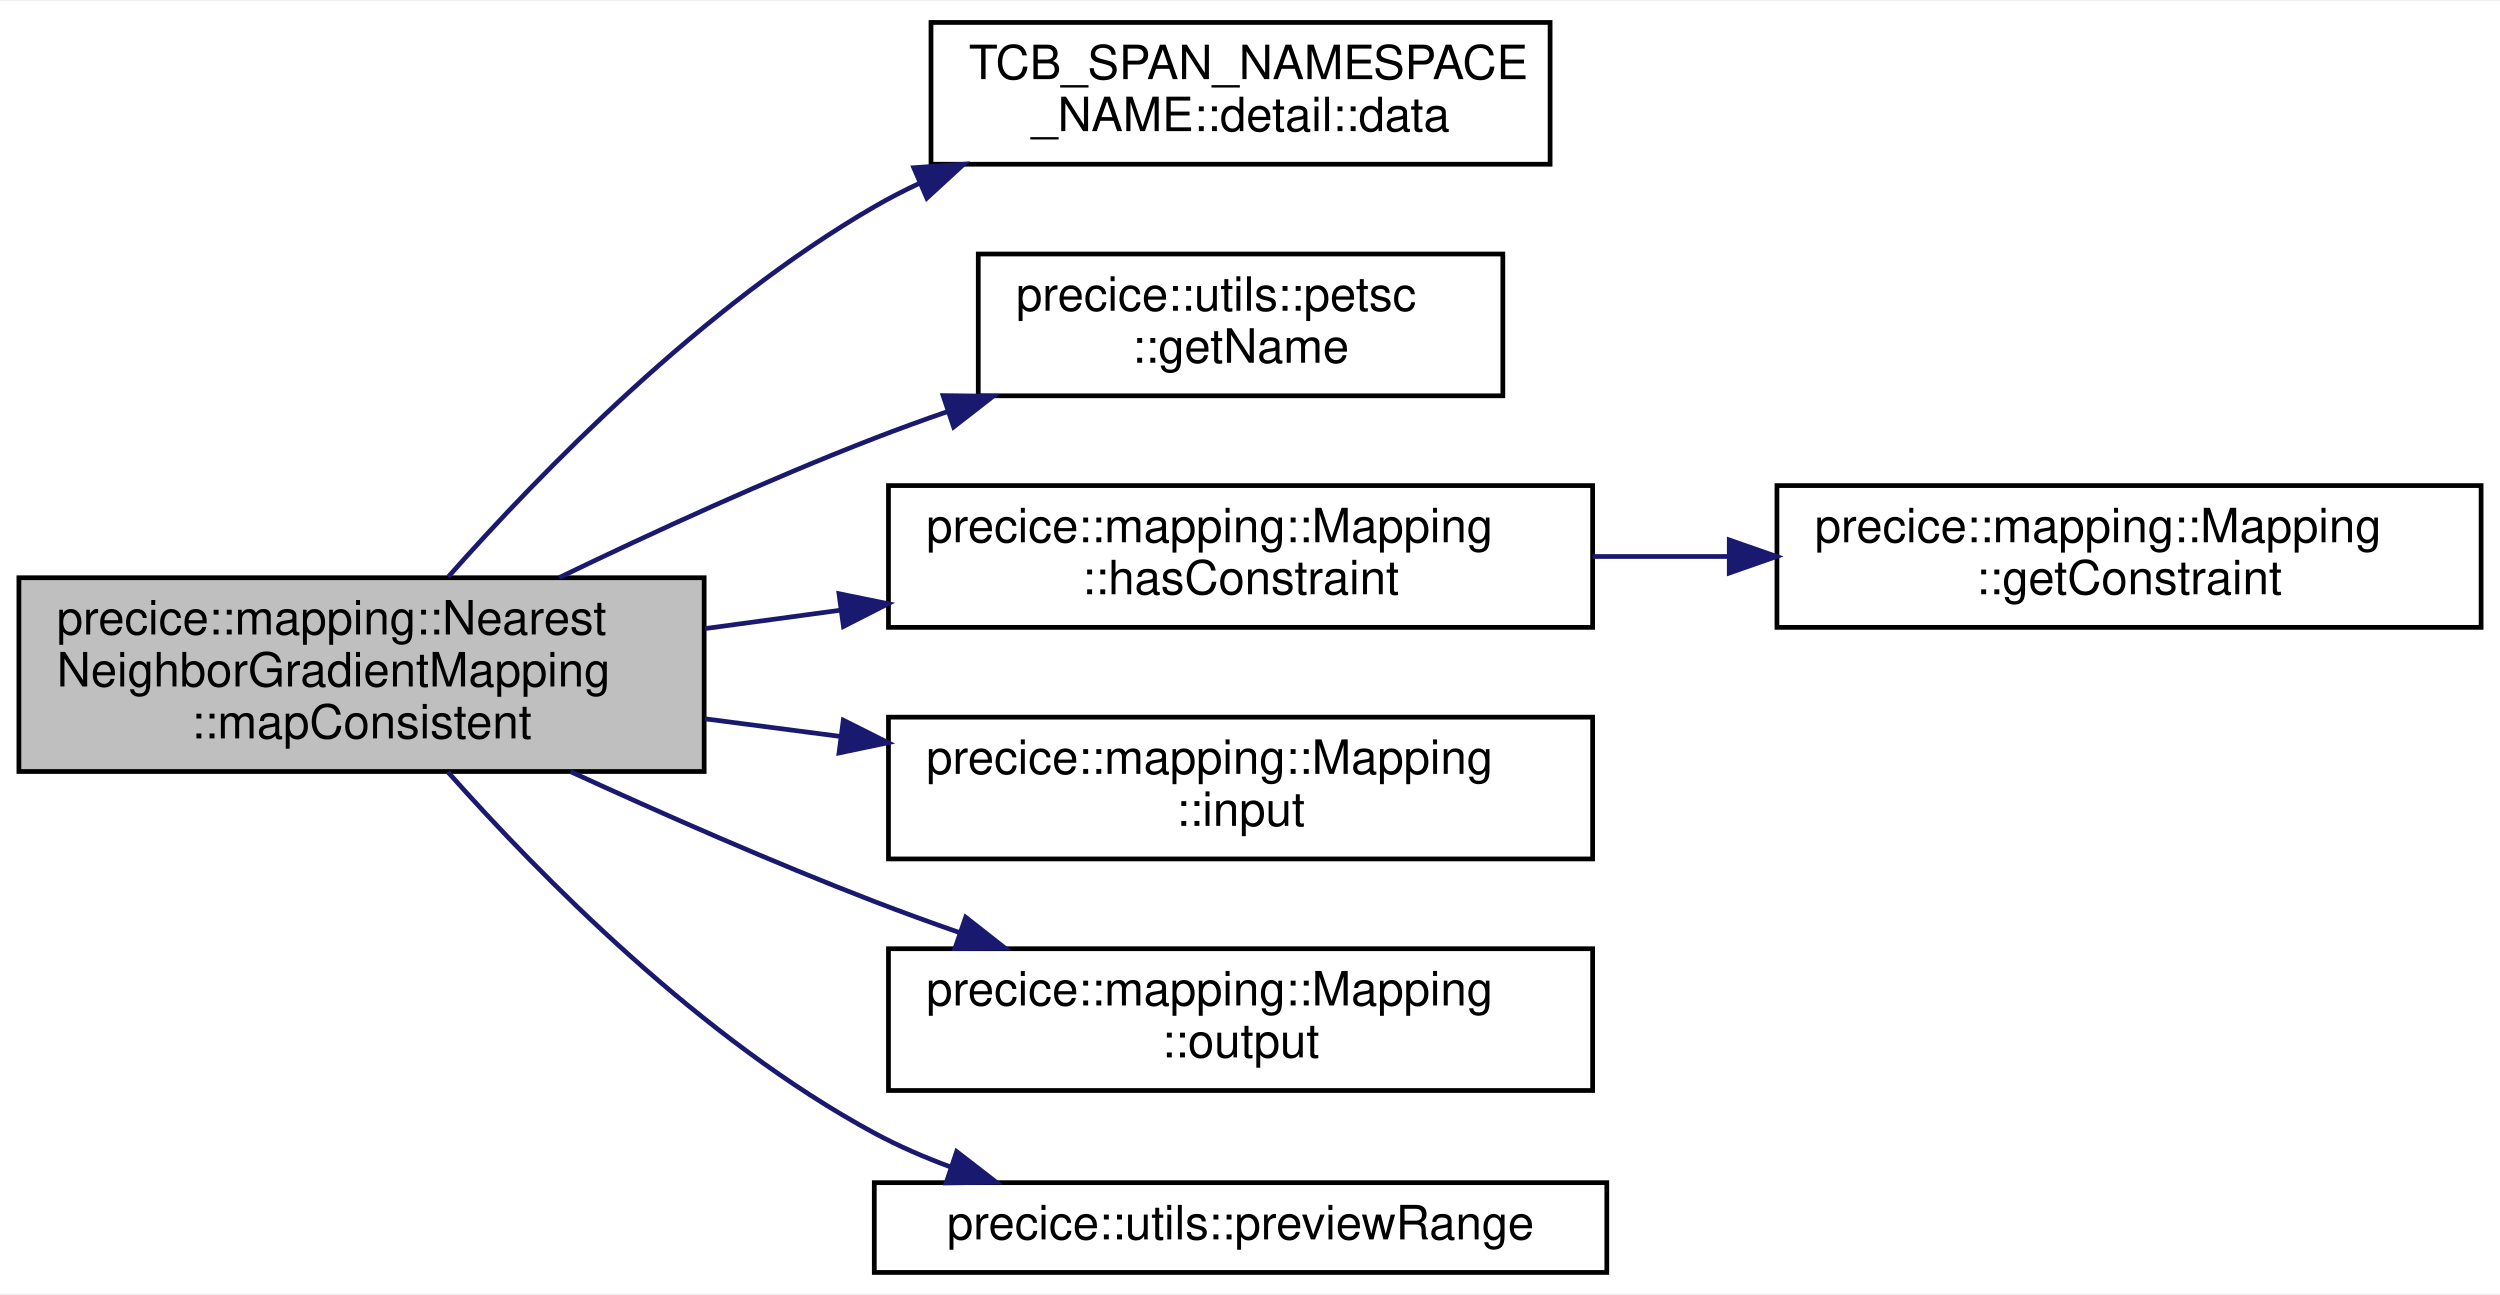
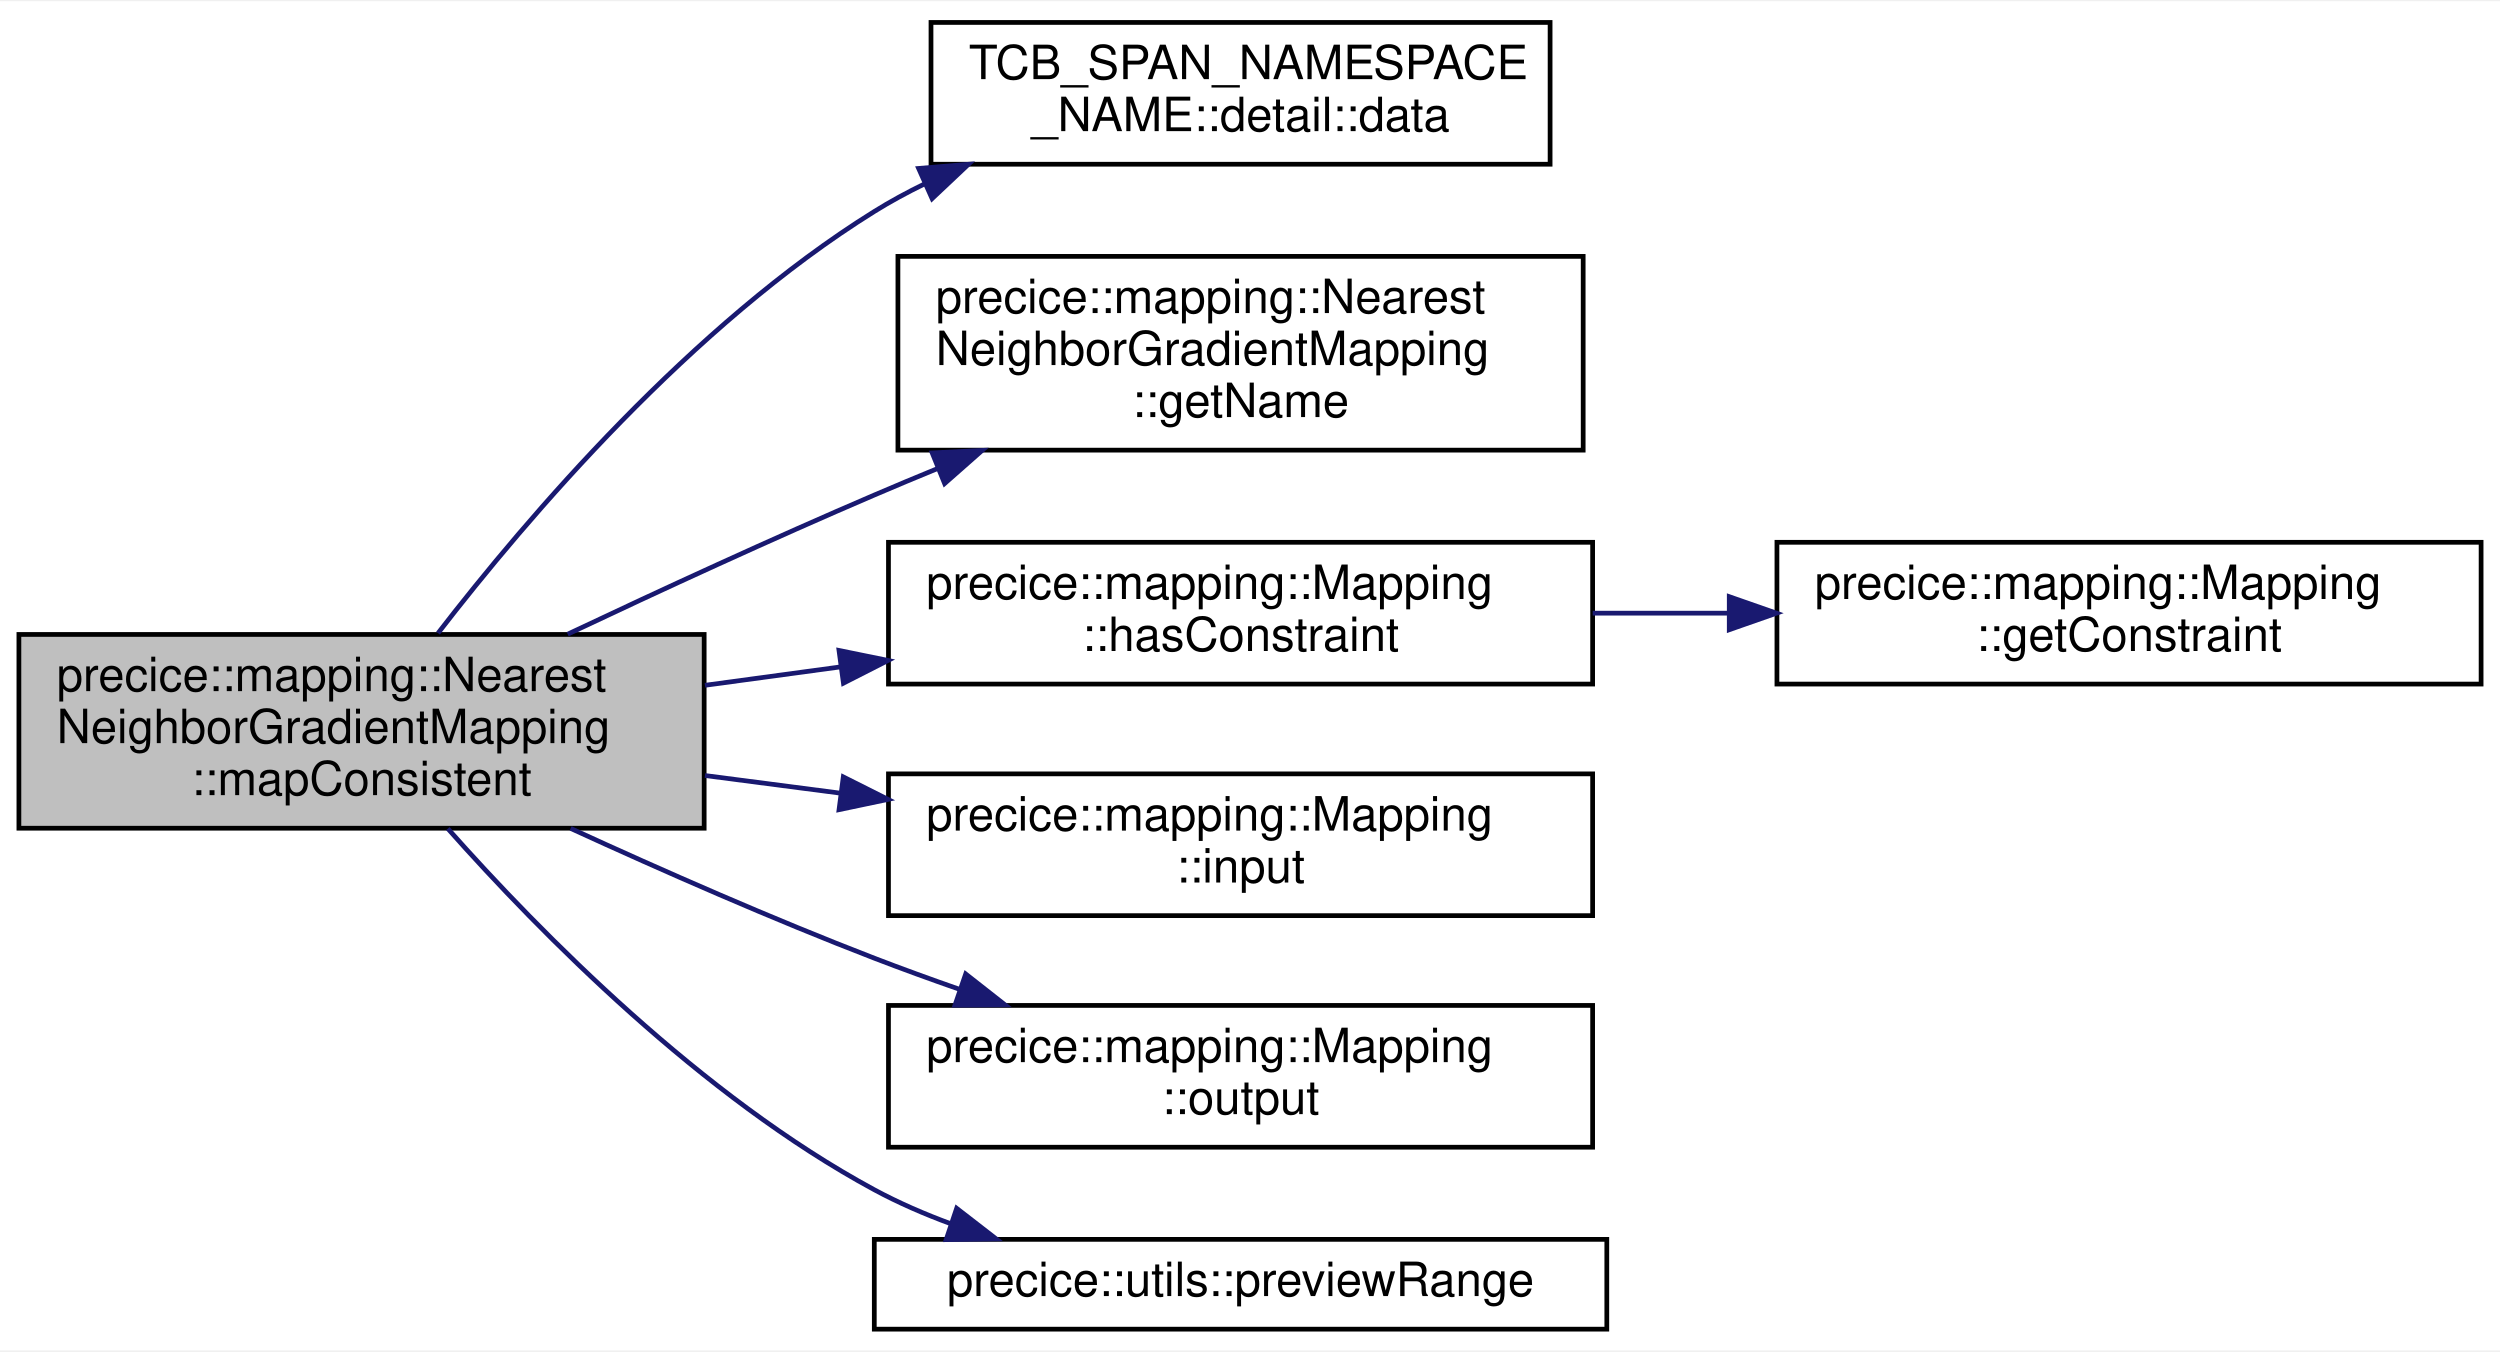
- <svg xmlns="http://www.w3.org/2000/svg" xmlns:xlink="http://www.w3.org/1999/xlink" width="529pt" height="274pt" viewBox="0.00 0.00 529.00 273.50">
-   <g id="graph0" class="graph" transform="scale(1 1) rotate(0) translate(4 269.5)">
-     <polygon fill="white" stroke="transparent" points="-4,4 -4,-269.5 525,-269.5 525,4 -4,4" />
+ <svg xmlns="http://www.w3.org/2000/svg" xmlns:xlink="http://www.w3.org/1999/xlink" width="529pt" height="286pt" viewBox="0.00 0.00 529.00 285.50">
+   <g id="graph0" class="graph" transform="scale(1 1) rotate(0) translate(4 281.5)">
+     <polygon fill="white" stroke="transparent" points="-4,4 -4,-281.5 525,-281.5 525,4 -4,4" />
    <g id="node1" class="node">
      <g id="a_node1">
        <a xlink:title="Maps data using a consistent constraint.">
          <polygon fill="#bfbfbf" stroke="black" points="0,-106.5 0,-147.5 145,-147.5 145,-106.5 0,-106.5" />
          <text text-anchor="start" x="8" y="-135.5" font-family="Helvetica,sans-Serif" font-size="10.00">precice::mapping::Nearest</text>
          <text text-anchor="start" x="8" y="-124.5" font-family="Helvetica,sans-Serif" font-size="10.00">NeighborGradientMapping</text>
          <text text-anchor="middle" x="72.5" y="-113.5" font-family="Helvetica,sans-Serif" font-size="10.00">::mapConsistent</text>
        </a>
      </g>
    </g>
    <g id="node2" class="node">
      <g id="a_node2">
        <a xlink:href="namespaceTCB__SPAN__NAMESPACE__NAME_1_1detail.html#ada90c89c458a0d53c483e767de7b7701" target="_top" xlink:title=" ">
-           <polygon fill="white" stroke="black" points="193,-235 193,-265 324,-265 324,-235 193,-235" />
-           <text text-anchor="start" x="201" y="-253" font-family="Helvetica,sans-Serif" font-size="10.00">TCB_SPAN_NAMESPACE</text>
-           <text text-anchor="middle" x="258.5" y="-242" font-family="Helvetica,sans-Serif" font-size="10.00">_NAME::detail::data</text>
+           <polygon fill="white" stroke="black" points="193,-247 193,-277 324,-277 324,-247 193,-247" />
+           <text text-anchor="start" x="201" y="-265" font-family="Helvetica,sans-Serif" font-size="10.00">TCB_SPAN_NAMESPACE</text>
+           <text text-anchor="middle" x="258.5" y="-254" font-family="Helvetica,sans-Serif" font-size="10.00">_NAME::detail::data</text>
        </a>
      </g>
    </g>
    <g id="edge1" class="edge">
-       <path fill="none" stroke="midnightblue" d="M90.85,-147.69C110.58,-169.98 144.76,-205.05 181,-226 184.04,-227.76 187.23,-229.41 190.51,-230.94" />
-       <polygon fill="midnightblue" stroke="midnightblue" points="189.35,-234.26 199.92,-235 192.12,-227.83 189.35,-234.26" />
+       <path fill="none" stroke="midnightblue" d="M88.69,-147.78C107.7,-172.39 142.45,-213.03 181,-237 184.37,-239.1 187.94,-241.04 191.62,-242.83" />
+       <polygon fill="midnightblue" stroke="midnightblue" points="190.38,-246.11 200.94,-246.99 193.23,-239.72 190.38,-246.11" />
    </g>
    <g id="node3" class="node">
      <g id="a_node3">
-         <a xlink:href="namespaceprecice_1_1utils_1_1petsc.html#a931b5a402aa2dec020afa7af6167d67e" target="_top" xlink:title=" ">
-           <polygon fill="white" stroke="black" points="203,-186 203,-216 314,-216 314,-186 203,-186" />
-           <text text-anchor="start" x="211" y="-204" font-family="Helvetica,sans-Serif" font-size="10.00">precice::utils::petsc</text>
-           <text text-anchor="middle" x="258.5" y="-193" font-family="Helvetica,sans-Serif" font-size="10.00">::getName</text>
+         <a xlink:href="classprecice_1_1mapping_1_1NearestNeighborGradientMapping.html#ac3cec46aec6ea8853f60ce18659159d8" target="_top" xlink:title="name of the nng mapping">
+           <polygon fill="white" stroke="black" points="186,-186.5 186,-227.5 331,-227.5 331,-186.5 186,-186.5" />
+           <text text-anchor="start" x="194" y="-215.5" font-family="Helvetica,sans-Serif" font-size="10.00">precice::mapping::Nearest</text>
+           <text text-anchor="start" x="194" y="-204.5" font-family="Helvetica,sans-Serif" font-size="10.00">NeighborGradientMapping</text>
+           <text text-anchor="middle" x="258.5" y="-193.5" font-family="Helvetica,sans-Serif" font-size="10.00">::getName</text>
        </a>
      </g>
    </g>
    <g id="edge2" class="edge">
-       <path fill="none" stroke="midnightblue" d="M114.3,-147.52C134.16,-157.11 158.54,-168.3 181,-177 186.03,-178.95 191.29,-180.86 196.59,-182.69" />
-       <polygon fill="midnightblue" stroke="midnightblue" points="195.56,-186.04 206.15,-185.91 197.79,-179.4 195.56,-186.04" />
+       <path fill="none" stroke="midnightblue" d="M116.12,-147.56C135.75,-156.84 159.43,-167.76 181,-177 185.36,-178.87 189.88,-180.76 194.44,-182.63" />
+       <polygon fill="midnightblue" stroke="midnightblue" points="193.25,-185.92 203.83,-186.44 195.88,-179.43 193.25,-185.92" />
    </g>
    <g id="node4" class="node">
      <g id="a_node4">
        <a xlink:href="classprecice_1_1mapping_1_1Mapping.html#aeea2d39f5e6ce0eaa97ebe436ff89991" target="_top" xlink:title="Checks whether the mapping has the given constraint or not.">
          <polygon fill="white" stroke="black" points="184,-137 184,-167 333,-167 333,-137 184,-137" />
          <text text-anchor="start" x="192" y="-155" font-family="Helvetica,sans-Serif" font-size="10.00">precice::mapping::Mapping</text>
          <text text-anchor="middle" x="258.5" y="-144" font-family="Helvetica,sans-Serif" font-size="10.00">::hasConstraint</text>
        </a>
      </g>
    </g>
    <g id="edge3" class="edge">
      <path fill="none" stroke="midnightblue" d="M145.17,-136.74C154.6,-138.02 164.34,-139.34 173.95,-140.65" />
      <polygon fill="midnightblue" stroke="midnightblue" points="173.53,-144.12 183.91,-142 174.47,-137.19 173.53,-144.12" />
    </g>
    <g id="node6" class="node">
      <g id="a_node6">
        <a xlink:href="classprecice_1_1mapping_1_1Mapping.html#a61c3c55af467ada2bdd735efa0f960e4" target="_top" xlink:title="Returns pointer to input mesh.">
          <polygon fill="white" stroke="black" points="184,-88 184,-118 333,-118 333,-88 184,-88" />
          <text text-anchor="start" x="192" y="-106" font-family="Helvetica,sans-Serif" font-size="10.00">precice::mapping::Mapping</text>
          <text text-anchor="middle" x="258.5" y="-95" font-family="Helvetica,sans-Serif" font-size="10.00">::input</text>
        </a>
      </g>
    </g>
    <g id="edge5" class="edge">
      <path fill="none" stroke="midnightblue" d="M145.17,-117.65C154.6,-116.42 164.34,-115.15 173.95,-113.9" />
      <polygon fill="midnightblue" stroke="midnightblue" points="174.44,-117.36 183.91,-112.6 173.54,-110.42 174.44,-117.36" />
    </g>
    <g id="node7" class="node">
      <g id="a_node7">
        <a xlink:href="classprecice_1_1mapping_1_1Mapping.html#a07a71a54b71eda6d54510c94fb188e70" target="_top" xlink:title="Returns pointer to output mesh.">
          <polygon fill="white" stroke="black" points="184,-39 184,-69 333,-69 333,-39 184,-39" />
          <text text-anchor="start" x="192" y="-57" font-family="Helvetica,sans-Serif" font-size="10.00">precice::mapping::Mapping</text>
          <text text-anchor="middle" x="258.5" y="-46" font-family="Helvetica,sans-Serif" font-size="10.00">::output</text>
        </a>
      </g>
    </g>
    <g id="edge6" class="edge">
      <path fill="none" stroke="midnightblue" d="M116.74,-106.46C136.19,-97.54 159.54,-87.27 181,-79 186.82,-76.76 192.93,-74.54 199.06,-72.4" />
      <polygon fill="midnightblue" stroke="midnightblue" points="200.34,-75.66 208.67,-69.12 198.07,-69.04 200.34,-75.66" />
    </g>
    <g id="node8" class="node">
      <g id="a_node8">
        <a xlink:href="namespaceprecice_1_1utils.html#a2db8a33320c83e3e58b6c3a671b39c89" target="_top" xlink:title=" ">
          <polygon fill="white" stroke="black" points="181,-0.5 181,-19.5 336,-19.5 336,-0.5 181,-0.5" />
          <text text-anchor="middle" x="258.5" y="-7.5" font-family="Helvetica,sans-Serif" font-size="10.00">precice::utils::previewRange</text>
        </a>
      </g>
    </g>
    <g id="edge7" class="edge">
      <path fill="none" stroke="midnightblue" d="M90.76,-106.41C110.39,-84.3 144.5,-49.7 181,-30 186.11,-27.24 191.62,-24.85 197.25,-22.78" />
      <polygon fill="midnightblue" stroke="midnightblue" points="198.43,-26.07 206.81,-19.59 196.21,-19.44 198.43,-26.07" />
    </g>
    <g id="node5" class="node">
      <g id="a_node5">
        <a xlink:href="classprecice_1_1mapping_1_1Mapping.html#a6afbd9aaac2ab09b078db271cfd977a1" target="_top" xlink:title="Returns the constraint (consistent/conservative) of the mapping.">
          <polygon fill="white" stroke="black" points="372,-137 372,-167 521,-167 521,-137 372,-137" />
          <text text-anchor="start" x="380" y="-155" font-family="Helvetica,sans-Serif" font-size="10.00">precice::mapping::Mapping</text>
          <text text-anchor="middle" x="446.5" y="-144" font-family="Helvetica,sans-Serif" font-size="10.00">::getConstraint</text>
        </a>
      </g>
    </g>
    <g id="edge4" class="edge">
      <path fill="none" stroke="midnightblue" d="M333.01,-152C342.41,-152 352.08,-152 361.63,-152" />
      <polygon fill="midnightblue" stroke="midnightblue" points="361.91,-155.5 371.91,-152 361.91,-148.5 361.91,-155.5" />
    </g>
  </g>
</svg>
